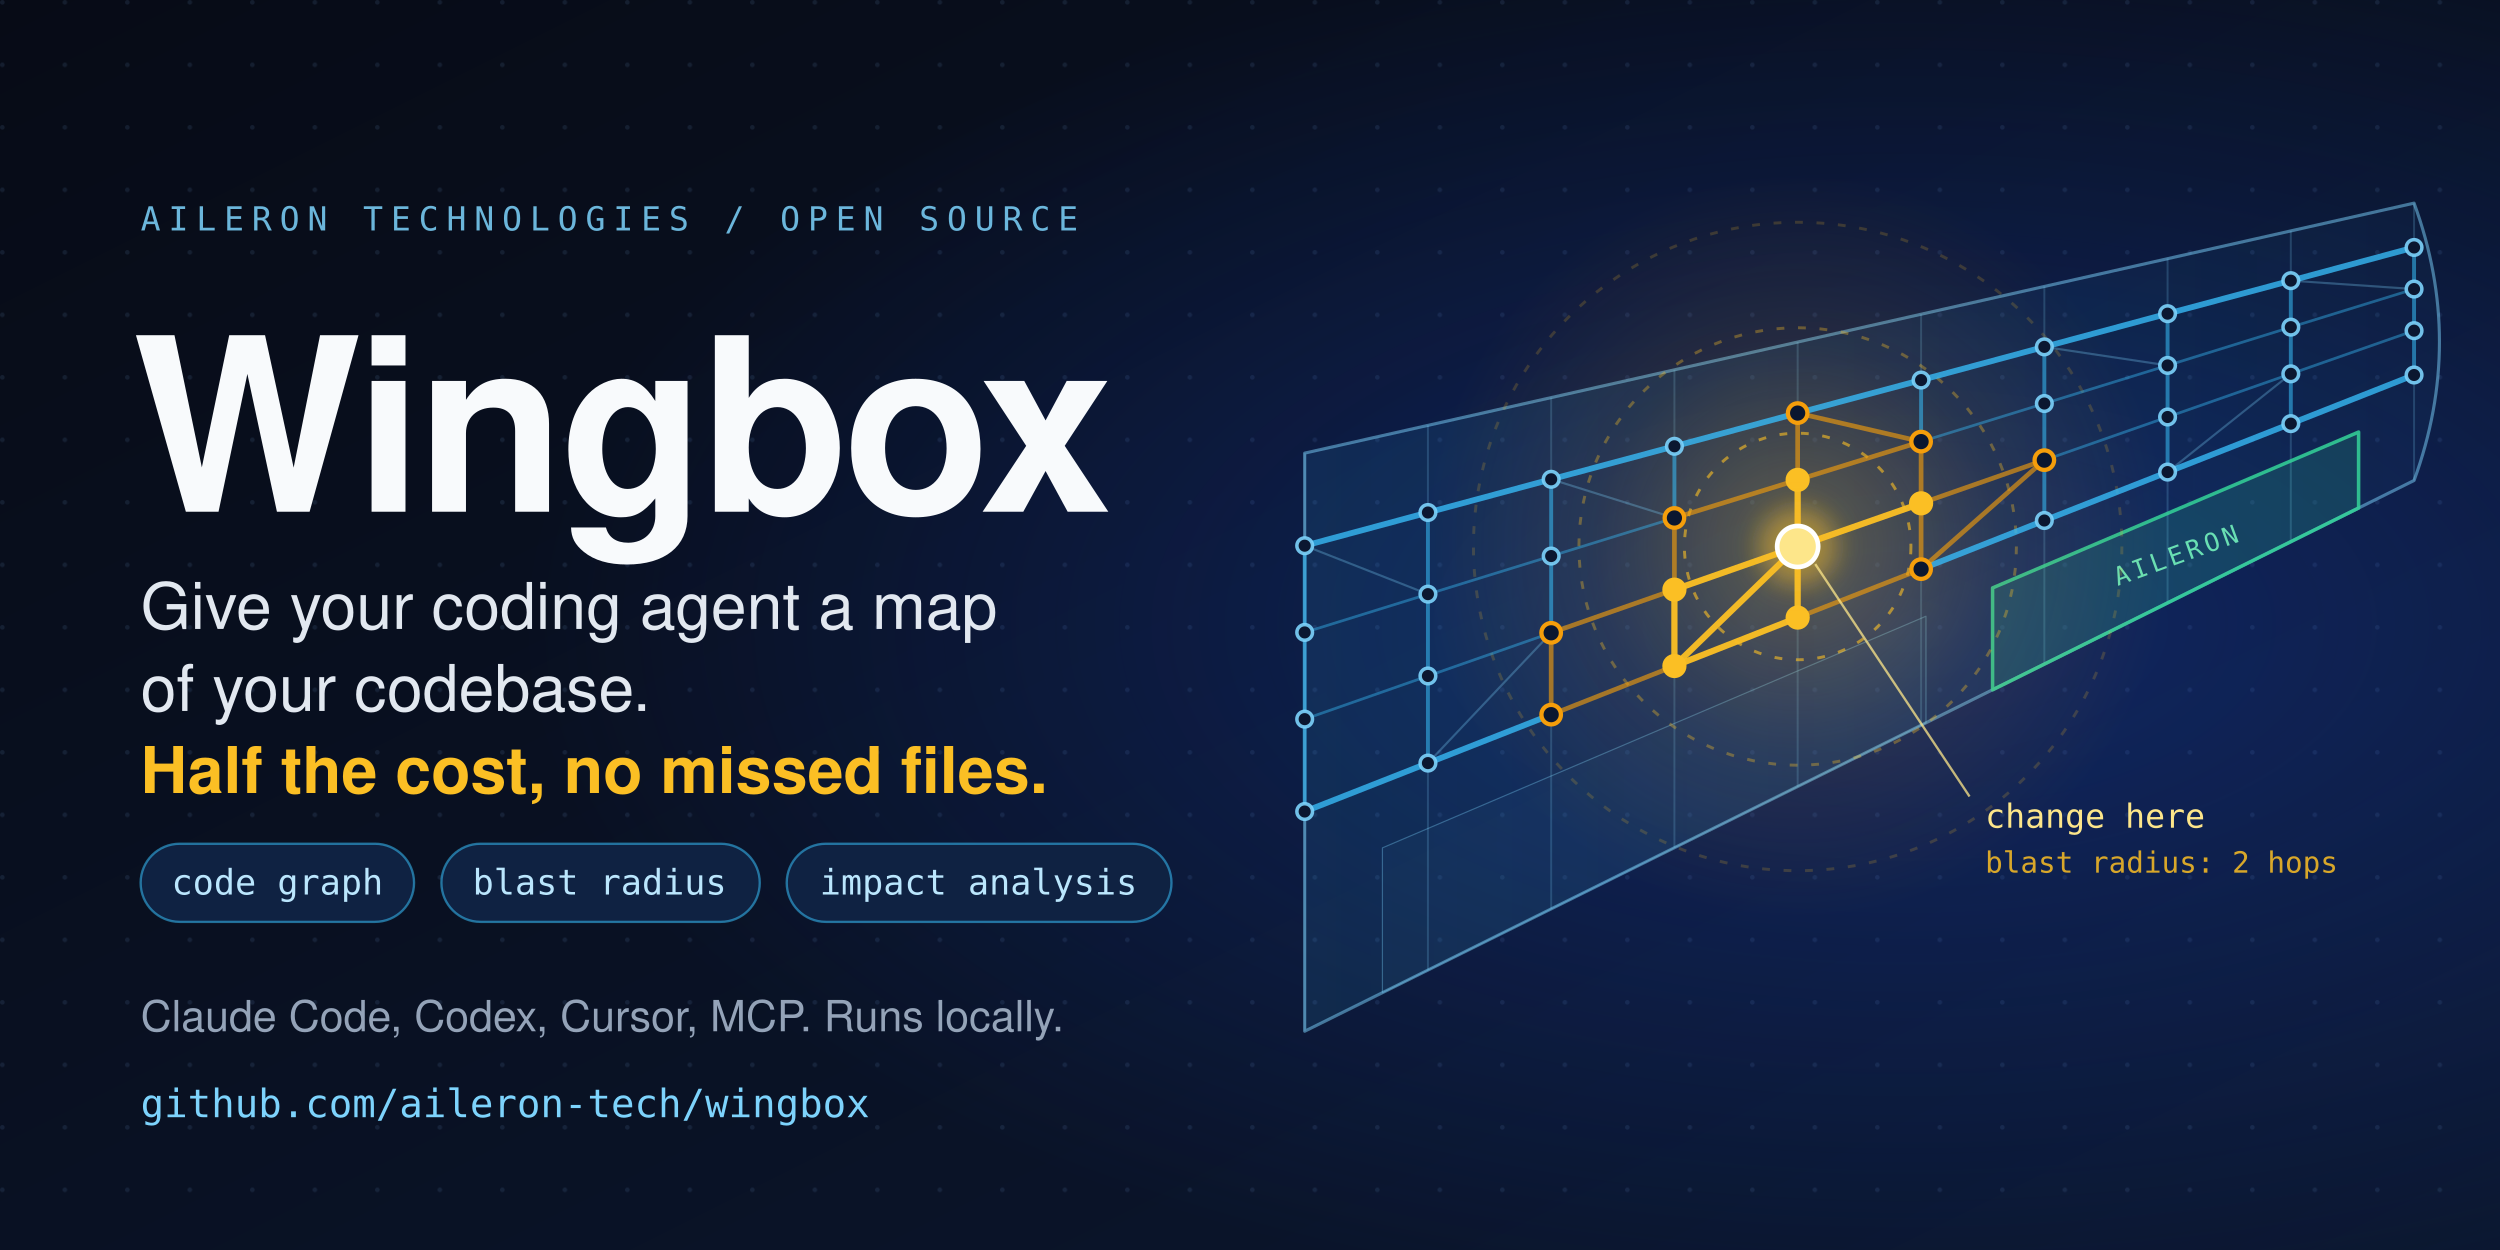
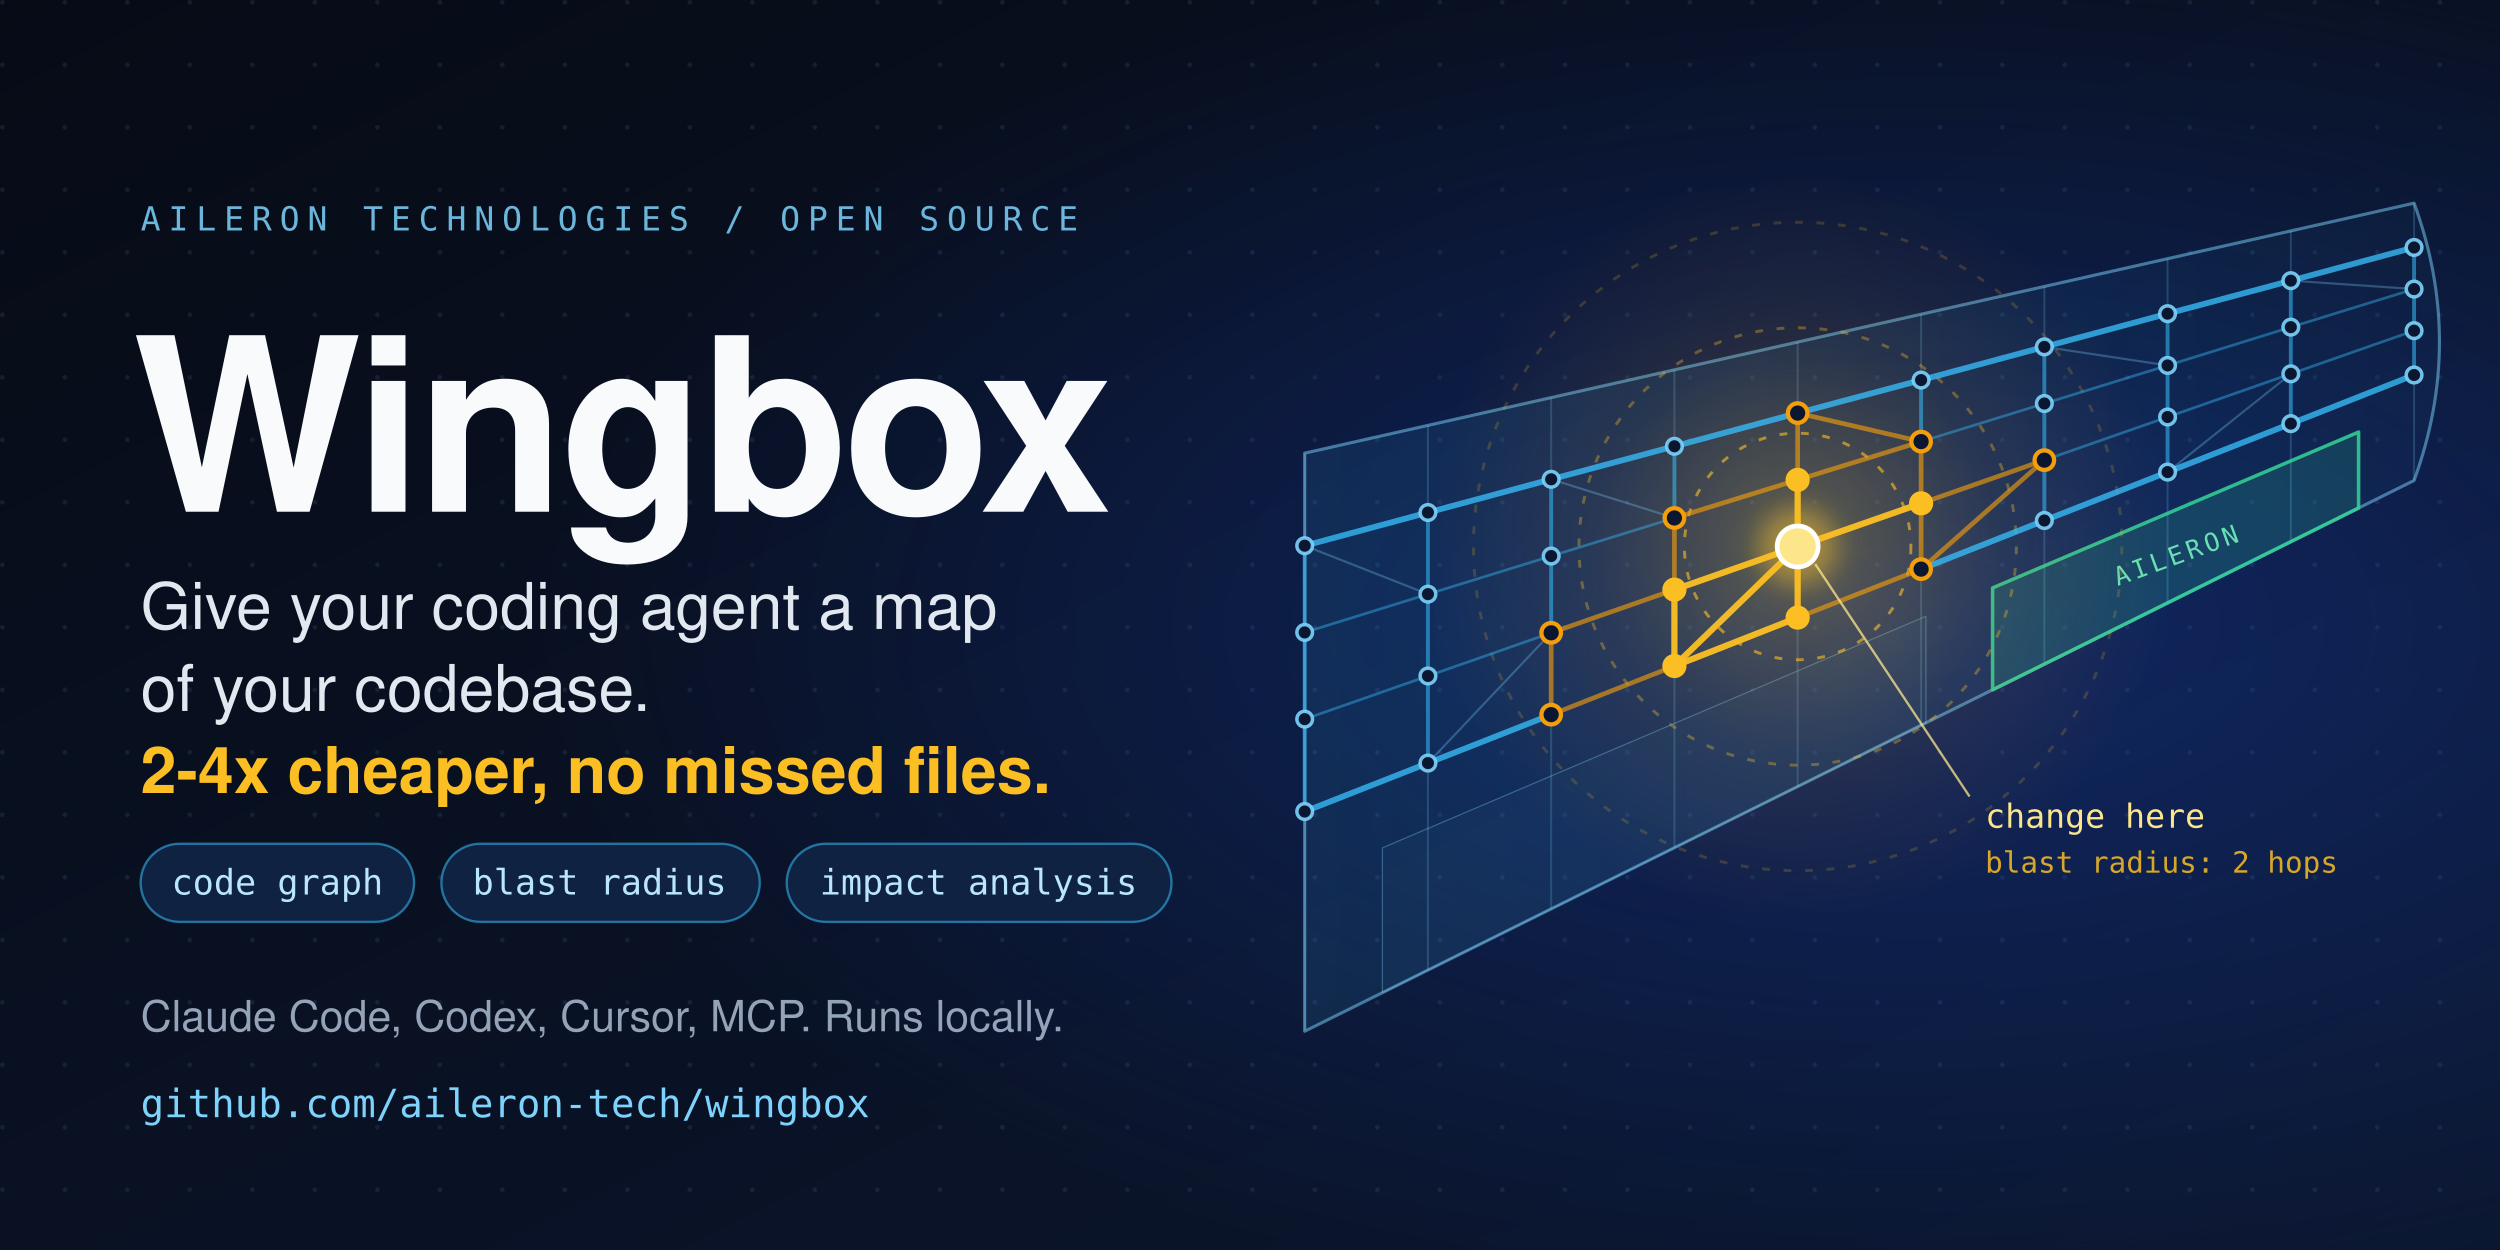
<svg xmlns="http://www.w3.org/2000/svg" width="1280" height="640" viewBox="0 0 1280 640">
  <defs>
    <linearGradient id="bg" x1="0" y1="0" x2="1" y2="1">
      <stop offset="0" stop-color="#070b16" />
      <stop offset="1" stop-color="#0b1730" />
    </linearGradient>
    <radialGradient id="glow" cx="0.76" cy="0.5" r="0.55">
      <stop offset="0" stop-color="#1d4ed8" stop-opacity="0.34" />
      <stop offset="1" stop-color="#1d4ed8" stop-opacity="0" />
    </radialGradient>
    <radialGradient id="blast" cx="0.5" cy="0.5" r="0.5">
      <stop offset="0" stop-color="#fbbf24" stop-opacity="0.34" />
      <stop offset="0.55" stop-color="#f59e0b" stop-opacity="0.10" />
      <stop offset="1" stop-color="#f59e0b" stop-opacity="0" />
    </radialGradient>
    <linearGradient id="skin" x1="0" y1="0" x2="1" y2="0">
      <stop offset="0" stop-color="#38bdf8" stop-opacity="0.10" />
      <stop offset="1" stop-color="#38bdf8" stop-opacity="0.03" />
    </linearGradient>
    <pattern id="dots" width="32" height="32" patternUnits="userSpaceOnUse">
      <circle cx="1.2" cy="1.2" r="1.2" fill="#93c5fd" fill-opacity="0.10" />
    </pattern>
    <filter id="soft" x="-50%" y="-50%" width="200%" height="200%">
      <feGaussianBlur stdDeviation="6" />
    </filter>
  </defs>
  <rect width="1280" height="640" fill="url(#bg)" />
  <rect width="1280" height="640" fill="url(#dots)" />
  <rect width="1280" height="640" fill="url(#glow)" />
  <path d="M668.0,232.0 L1236.0,104.0 Q1262.0,175.0 1236.0,246.0 L668.0,528.0 Z" fill="url(#skin)" stroke="#7dd3fc" stroke-opacity="0.50" stroke-width="1.6" stroke-linejoin="round" />
  <path d="M668.0,232.0 L668.0,279.4 M668.0,415.5 L668.0,528.0" stroke="#7dd3fc" stroke-opacity="0.20" stroke-width="1" />
  <path d="M731.1,217.8 L731.1,262.4 M731.1,390.7 L731.1,496.7" stroke="#7dd3fc" stroke-opacity="0.20" stroke-width="1" />
  <path d="M794.2,203.6 L794.2,245.4 M794.2,365.9 L794.2,465.3" stroke="#7dd3fc" stroke-opacity="0.20" stroke-width="1" />
  <path d="M857.3,189.3 L857.3,228.5 M857.3,341.0 L857.3,434.0" stroke="#7dd3fc" stroke-opacity="0.20" stroke-width="1" />
  <path d="M920.4,175.1 L920.4,211.5 M920.4,316.2 L920.4,402.7" stroke="#7dd3fc" stroke-opacity="0.20" stroke-width="1" />
  <path d="M983.6,160.9 L983.6,194.6 M983.6,291.4 L983.6,371.3" stroke="#7dd3fc" stroke-opacity="0.20" stroke-width="1" />
  <path d="M1046.7,146.7 L1046.7,177.6 M1046.7,266.5 L1046.7,340.0" stroke="#7dd3fc" stroke-opacity="0.20" stroke-width="1" />
  <path d="M1109.8,132.4 L1109.8,160.6 M1109.8,241.7 L1109.8,308.7" stroke="#7dd3fc" stroke-opacity="0.20" stroke-width="1" />
  <path d="M1172.9,118.2 L1172.9,143.7 M1172.9,216.9 L1172.9,277.3" stroke="#7dd3fc" stroke-opacity="0.20" stroke-width="1" />
  <path d="M1236.0,104.0 L1236.0,126.7 M1236.0,192.0 L1236.0,246.0" stroke="#7dd3fc" stroke-opacity="0.20" stroke-width="1" />
  <polygon points="707.8,434.1 986.1,315.5 986.1,370.1 707.8,508.3" fill="#7dd3fc" fill-opacity="0.03" stroke="#7dd3fc" stroke-opacity="0.35" stroke-width="0.6" stroke-linejoin="round" />
  <polygon points="1020.2,301.0 1207.6,221.2 1207.6,260.1 1020.2,353.2" fill="#34d399" fill-opacity="0.16" stroke="#34d399" stroke-opacity="0.85" stroke-width="1.8" stroke-linejoin="round" />
  <text x="1113.9" y="288.9" text-anchor="middle" font-family="GeistMono NF, Menlo, monospace" font-size="13" letter-spacing="2" fill="#6ee7b7" fill-opacity="0.95" transform="rotate(-20 1113.9 283.9)">AILERON</text>
  <circle cx="920.4" cy="279.8" r="190" fill="url(#blast)" />
  <circle cx="920.4" cy="279.8" r="58" fill="none" stroke="#fbbf24" stroke-opacity="0.6" stroke-width="1.5" stroke-dasharray="4 7" />
  <circle cx="920.4" cy="279.8" r="112" fill="none" stroke="#fbbf24" stroke-opacity="0.34" stroke-width="1.5" stroke-dasharray="4 7" />
  <circle cx="920.4" cy="279.8" r="166" fill="none" stroke="#fbbf24" stroke-opacity="0.18" stroke-width="1.5" stroke-dasharray="4 7" />
  <path d="M1236.0,126.7 L1236.0,148.0" stroke="#38bdf8" stroke-opacity="0.55" stroke-width="2.0" stroke-linecap="round" />
  <path d="M1172.9,143.7 L1236.0,126.7" stroke="#38bdf8" stroke-opacity="0.78" stroke-width="3.0" stroke-linecap="round" />
  <path d="M1172.9,143.7 L1172.9,167.5" stroke="#38bdf8" stroke-opacity="0.55" stroke-width="2.0" stroke-linecap="round" />
  <path d="M1236.0,148.0 L1236.0,169.3" stroke="#38bdf8" stroke-opacity="0.55" stroke-width="2.0" stroke-linecap="round" />
  <path d="M1236.0,169.3 L1236.0,192.0" stroke="#38bdf8" stroke-opacity="0.55" stroke-width="2.0" stroke-linecap="round" />
  <path d="M1109.8,160.6 L1172.9,143.7" stroke="#38bdf8" stroke-opacity="0.78" stroke-width="3.0" stroke-linecap="round" />
  <path d="M1172.9,167.5 L1236.0,148.0" stroke="#38bdf8" stroke-opacity="0.42" stroke-width="1.4" stroke-linecap="round" />
  <path d="M1172.9,216.9 L1236.0,192.0" stroke="#38bdf8" stroke-opacity="0.78" stroke-width="3.0" stroke-linecap="round" />
  <path d="M1172.9,143.7 L1236.0,148.0" stroke="#7dd3fc" stroke-opacity="0.3" stroke-width="1.1" stroke-linecap="round" />
  <path d="M668.0,279.4 L668.0,323.8" stroke="#38bdf8" stroke-opacity="0.55" stroke-width="2.0" stroke-linecap="round" />
  <path d="M668.0,323.8 L668.0,368.2" stroke="#38bdf8" stroke-opacity="0.55" stroke-width="2.0" stroke-linecap="round" />
  <path d="M1109.8,160.6 L1109.8,187.1" stroke="#38bdf8" stroke-opacity="0.55" stroke-width="2.0" stroke-linecap="round" />
  <path d="M1172.9,167.5 L1172.9,191.4" stroke="#38bdf8" stroke-opacity="0.55" stroke-width="2.0" stroke-linecap="round" />
  <path d="M1172.9,191.4 L1172.9,216.9" stroke="#38bdf8" stroke-opacity="0.55" stroke-width="2.0" stroke-linecap="round" />
  <path d="M668.0,279.4 L731.1,262.4" stroke="#38bdf8" stroke-opacity="0.78" stroke-width="3.0" stroke-linecap="round" />
  <path d="M1046.7,177.6 L1109.8,160.6" stroke="#38bdf8" stroke-opacity="0.78" stroke-width="3.0" stroke-linecap="round" />
  <path d="M668.0,323.8 L731.1,304.2" stroke="#38bdf8" stroke-opacity="0.42" stroke-width="1.4" stroke-linecap="round" />
  <path d="M1109.8,187.1 L1172.9,167.5" stroke="#38bdf8" stroke-opacity="0.42" stroke-width="1.4" stroke-linecap="round" />
  <path d="M1172.9,191.4 L1236.0,169.3" stroke="#38bdf8" stroke-opacity="0.42" stroke-width="1.4" stroke-linecap="round" />
  <path d="M1109.8,241.7 L1172.9,216.9" stroke="#38bdf8" stroke-opacity="0.78" stroke-width="3.0" stroke-linecap="round" />
  <path d="M668.0,279.4 L731.1,304.2" stroke="#7dd3fc" stroke-opacity="0.3" stroke-width="1.1" stroke-linecap="round" />
  <path d="M668.0,368.2 L668.0,415.5" stroke="#38bdf8" stroke-opacity="0.55" stroke-width="2.0" stroke-linecap="round" />
  <path d="M731.1,262.4 L731.1,304.2" stroke="#38bdf8" stroke-opacity="0.55" stroke-width="2.0" stroke-linecap="round" />
  <path d="M731.1,304.2 L731.1,346.1" stroke="#38bdf8" stroke-opacity="0.55" stroke-width="2.0" stroke-linecap="round" />
  <path d="M1046.7,177.6 L1046.7,206.6" stroke="#38bdf8" stroke-opacity="0.55" stroke-width="2.0" stroke-linecap="round" />
  <path d="M1109.8,187.1 L1109.8,213.5" stroke="#38bdf8" stroke-opacity="0.55" stroke-width="2.0" stroke-linecap="round" />
  <path d="M1109.8,213.5 L1109.8,241.7" stroke="#38bdf8" stroke-opacity="0.55" stroke-width="2.0" stroke-linecap="round" />
  <path d="M731.1,262.4 L794.2,245.4" stroke="#38bdf8" stroke-opacity="0.78" stroke-width="3.0" stroke-linecap="round" />
  <path d="M983.6,194.6 L1046.7,177.6" stroke="#38bdf8" stroke-opacity="0.78" stroke-width="3.0" stroke-linecap="round" />
  <path d="M731.1,304.2 L794.2,284.7" stroke="#38bdf8" stroke-opacity="0.42" stroke-width="1.4" stroke-linecap="round" />
  <path d="M1046.7,206.6 L1109.8,187.1" stroke="#38bdf8" stroke-opacity="0.42" stroke-width="1.4" stroke-linecap="round" />
  <path d="M668.0,368.2 L731.1,346.1" stroke="#38bdf8" stroke-opacity="0.42" stroke-width="1.4" stroke-linecap="round" />
  <path d="M1109.8,213.5 L1172.9,191.4" stroke="#38bdf8" stroke-opacity="0.42" stroke-width="1.4" stroke-linecap="round" />
  <path d="M668.0,415.5 L731.1,390.7" stroke="#38bdf8" stroke-opacity="0.78" stroke-width="3.0" stroke-linecap="round" />
  <path d="M1046.7,266.5 L1109.8,241.7" stroke="#38bdf8" stroke-opacity="0.78" stroke-width="3.0" stroke-linecap="round" />
  <path d="M1046.7,177.6 L1109.8,187.1" stroke="#7dd3fc" stroke-opacity="0.3" stroke-width="1.1" stroke-linecap="round" />
  <path d="M1109.8,241.7 L1172.9,191.4" stroke="#7dd3fc" stroke-opacity="0.3" stroke-width="1.1" stroke-linecap="round" />
  <path d="M731.1,346.1 L731.1,390.7" stroke="#38bdf8" stroke-opacity="0.55" stroke-width="2.0" stroke-linecap="round" />
  <path d="M794.2,245.4 L794.2,284.7" stroke="#38bdf8" stroke-opacity="0.55" stroke-width="2.0" stroke-linecap="round" />
  <path d="M794.2,284.7 L794.2,324.0" stroke="#38bdf8" stroke-opacity="0.55" stroke-width="2.0" stroke-linecap="round" />
  <path d="M857.3,228.5 L857.3,265.2" stroke="#38bdf8" stroke-opacity="0.55" stroke-width="2.0" stroke-linecap="round" />
  <path d="M983.6,194.6 L983.6,226.1" stroke="#38bdf8" stroke-opacity="0.55" stroke-width="2.0" stroke-linecap="round" />
  <path d="M1046.7,206.6 L1046.7,235.6" stroke="#38bdf8" stroke-opacity="0.55" stroke-width="2.0" stroke-linecap="round" />
  <path d="M1046.7,235.6 L1046.7,266.5" stroke="#38bdf8" stroke-opacity="0.55" stroke-width="2.0" stroke-linecap="round" />
  <path d="M794.2,245.4 L857.3,228.5" stroke="#38bdf8" stroke-opacity="0.78" stroke-width="3.0" stroke-linecap="round" />
  <path d="M857.3,228.5 L920.4,211.5" stroke="#38bdf8" stroke-opacity="0.78" stroke-width="3.0" stroke-linecap="round" />
  <path d="M920.4,211.5 L983.6,194.6" stroke="#38bdf8" stroke-opacity="0.78" stroke-width="3.0" stroke-linecap="round" />
  <path d="M794.2,284.7 L857.3,265.2" stroke="#38bdf8" stroke-opacity="0.42" stroke-width="1.4" stroke-linecap="round" />
  <path d="M983.6,226.1 L1046.7,206.6" stroke="#38bdf8" stroke-opacity="0.42" stroke-width="1.4" stroke-linecap="round" />
  <path d="M731.1,346.1 L794.2,324.0" stroke="#38bdf8" stroke-opacity="0.42" stroke-width="1.4" stroke-linecap="round" />
  <path d="M1046.7,235.6 L1109.8,213.5" stroke="#38bdf8" stroke-opacity="0.42" stroke-width="1.4" stroke-linecap="round" />
  <path d="M731.1,390.7 L794.2,365.9" stroke="#38bdf8" stroke-opacity="0.78" stroke-width="3.0" stroke-linecap="round" />
  <path d="M983.6,291.4 L1046.7,266.5" stroke="#38bdf8" stroke-opacity="0.78" stroke-width="3.0" stroke-linecap="round" />
  <path d="M731.1,390.7 L794.2,324.0" stroke="#7dd3fc" stroke-opacity="0.3" stroke-width="1.1" stroke-linecap="round" />
  <path d="M794.2,245.4 L857.3,265.2" stroke="#7dd3fc" stroke-opacity="0.3" stroke-width="1.1" stroke-linecap="round" />
  <path d="M794.2,324.0 L794.2,365.9" stroke="#f59e0b" stroke-opacity="0.62" stroke-width="2.4" stroke-linecap="round" />
  <path d="M857.3,265.2 L857.3,301.9" stroke="#f59e0b" stroke-opacity="0.62" stroke-width="2.4" stroke-linecap="round" />
  <path d="M920.4,211.5 L920.4,245.7" stroke="#f59e0b" stroke-opacity="0.62" stroke-width="2.4" stroke-linecap="round" />
  <path d="M983.6,226.1 L983.6,257.7" stroke="#f59e0b" stroke-opacity="0.62" stroke-width="2.4" stroke-linecap="round" />
  <path d="M983.6,257.7 L983.6,291.4" stroke="#f59e0b" stroke-opacity="0.62" stroke-width="2.4" stroke-linecap="round" />
  <path d="M857.3,265.2 L920.4,245.7" stroke="#f59e0b" stroke-opacity="0.62" stroke-width="2.4" stroke-linecap="round" />
  <path d="M920.4,245.7 L983.6,226.1" stroke="#f59e0b" stroke-opacity="0.62" stroke-width="2.4" stroke-linecap="round" />
  <path d="M794.2,324.0 L857.3,301.9" stroke="#f59e0b" stroke-opacity="0.62" stroke-width="2.4" stroke-linecap="round" />
  <path d="M983.6,257.7 L1046.7,235.6" stroke="#f59e0b" stroke-opacity="0.62" stroke-width="2.4" stroke-linecap="round" />
  <path d="M794.2,365.9 L857.3,341.0" stroke="#f59e0b" stroke-opacity="0.62" stroke-width="2.4" stroke-linecap="round" />
  <path d="M920.4,316.2 L983.6,291.4" stroke="#f59e0b" stroke-opacity="0.62" stroke-width="2.4" stroke-linecap="round" />
  <path d="M920.4,211.5 L983.6,226.1" stroke="#f59e0b" stroke-opacity="0.62" stroke-width="2.4" stroke-linecap="round" />
  <path d="M983.6,291.4 L1046.7,235.6" stroke="#f59e0b" stroke-opacity="0.62" stroke-width="2.4" stroke-linecap="round" />
  <path d="M857.3,301.9 L857.3,341.0" stroke="#fbbf24" stroke-opacity="0.95" stroke-width="3.2" stroke-linecap="round" />
  <path d="M920.4,245.7 L920.4,279.8" stroke="#fbbf24" stroke-opacity="0.95" stroke-width="3.2" stroke-linecap="round" />
  <path d="M920.4,279.8 L920.4,316.2" stroke="#fbbf24" stroke-opacity="0.95" stroke-width="3.2" stroke-linecap="round" />
  <path d="M857.3,301.9 L920.4,279.8" stroke="#fbbf24" stroke-opacity="0.95" stroke-width="3.2" stroke-linecap="round" />
  <path d="M920.4,279.8 L983.6,257.7" stroke="#fbbf24" stroke-opacity="0.95" stroke-width="3.2" stroke-linecap="round" />
  <path d="M857.3,341.0 L920.4,316.2" stroke="#fbbf24" stroke-opacity="0.95" stroke-width="3.2" stroke-linecap="round" />
  <path d="M857.3,341.0 L920.4,279.8" stroke="#fbbf24" stroke-opacity="0.95" stroke-width="3.2" stroke-linecap="round" />
  <circle cx="668.0" cy="279.4" r="4" fill="#0b1730" stroke="#7dd3fc" stroke-opacity="0.9" stroke-width="1.8" />
  <circle cx="668.0" cy="323.8" r="4" fill="#0b1730" stroke="#7dd3fc" stroke-opacity="0.9" stroke-width="1.8" />
  <circle cx="668.0" cy="368.2" r="4" fill="#0b1730" stroke="#7dd3fc" stroke-opacity="0.9" stroke-width="1.8" />
  <circle cx="668.0" cy="415.5" r="4" fill="#0b1730" stroke="#7dd3fc" stroke-opacity="0.9" stroke-width="1.8" />
  <circle cx="731.1" cy="262.4" r="4" fill="#0b1730" stroke="#7dd3fc" stroke-opacity="0.9" stroke-width="1.8" />
  <circle cx="731.1" cy="304.2" r="4" fill="#0b1730" stroke="#7dd3fc" stroke-opacity="0.9" stroke-width="1.8" />
  <circle cx="731.1" cy="346.1" r="4" fill="#0b1730" stroke="#7dd3fc" stroke-opacity="0.9" stroke-width="1.8" />
  <circle cx="731.1" cy="390.7" r="4" fill="#0b1730" stroke="#7dd3fc" stroke-opacity="0.9" stroke-width="1.8" />
  <circle cx="794.2" cy="245.4" r="4" fill="#0b1730" stroke="#7dd3fc" stroke-opacity="0.9" stroke-width="1.8" />
  <circle cx="794.2" cy="284.7" r="4" fill="#0b1730" stroke="#7dd3fc" stroke-opacity="0.9" stroke-width="1.8" />
  <circle cx="794.2" cy="324.0" r="5" fill="#0b1730" stroke="#f59e0b" stroke-width="2.2" />
  <circle cx="794.2" cy="365.9" r="5" fill="#0b1730" stroke="#f59e0b" stroke-width="2.2" />
  <circle cx="857.3" cy="228.5" r="4" fill="#0b1730" stroke="#7dd3fc" stroke-opacity="0.9" stroke-width="1.8" />
  <circle cx="857.3" cy="265.2" r="5" fill="#0b1730" stroke="#f59e0b" stroke-width="2.2" />
  <circle cx="857.3" cy="301.9" r="6.2" fill="#fbbf24" />
  <circle cx="857.3" cy="341.0" r="6.2" fill="#fbbf24" />
  <circle cx="920.4" cy="211.5" r="5" fill="#0b1730" stroke="#f59e0b" stroke-width="2.2" />
  <circle cx="920.4" cy="245.7" r="6.2" fill="#fbbf24" />
  <circle cx="920.4" cy="316.2" r="6.2" fill="#fbbf24" />
  <circle cx="983.6" cy="194.6" r="4" fill="#0b1730" stroke="#7dd3fc" stroke-opacity="0.9" stroke-width="1.8" />
  <circle cx="983.6" cy="226.1" r="5" fill="#0b1730" stroke="#f59e0b" stroke-width="2.2" />
  <circle cx="983.6" cy="257.7" r="6.2" fill="#fbbf24" />
  <circle cx="983.6" cy="291.4" r="5" fill="#0b1730" stroke="#f59e0b" stroke-width="2.2" />
  <circle cx="1046.7" cy="177.6" r="4" fill="#0b1730" stroke="#7dd3fc" stroke-opacity="0.9" stroke-width="1.8" />
  <circle cx="1046.7" cy="206.6" r="4" fill="#0b1730" stroke="#7dd3fc" stroke-opacity="0.9" stroke-width="1.8" />
  <circle cx="1046.7" cy="235.6" r="5" fill="#0b1730" stroke="#f59e0b" stroke-width="2.2" />
  <circle cx="1046.7" cy="266.5" r="4" fill="#0b1730" stroke="#7dd3fc" stroke-opacity="0.9" stroke-width="1.8" />
  <circle cx="1109.8" cy="160.6" r="4" fill="#0b1730" stroke="#7dd3fc" stroke-opacity="0.9" stroke-width="1.8" />
  <circle cx="1109.8" cy="187.1" r="4" fill="#0b1730" stroke="#7dd3fc" stroke-opacity="0.9" stroke-width="1.8" />
  <circle cx="1109.8" cy="213.5" r="4" fill="#0b1730" stroke="#7dd3fc" stroke-opacity="0.9" stroke-width="1.8" />
  <circle cx="1109.8" cy="241.7" r="4" fill="#0b1730" stroke="#7dd3fc" stroke-opacity="0.9" stroke-width="1.8" />
  <circle cx="1172.9" cy="143.7" r="4" fill="#0b1730" stroke="#7dd3fc" stroke-opacity="0.9" stroke-width="1.8" />
  <circle cx="1172.9" cy="167.5" r="4" fill="#0b1730" stroke="#7dd3fc" stroke-opacity="0.9" stroke-width="1.8" />
  <circle cx="1172.9" cy="191.4" r="4" fill="#0b1730" stroke="#7dd3fc" stroke-opacity="0.9" stroke-width="1.8" />
  <circle cx="1172.9" cy="216.9" r="4" fill="#0b1730" stroke="#7dd3fc" stroke-opacity="0.9" stroke-width="1.8" />
  <circle cx="1236.0" cy="126.7" r="4" fill="#0b1730" stroke="#7dd3fc" stroke-opacity="0.9" stroke-width="1.8" />
  <circle cx="1236.0" cy="148.0" r="4" fill="#0b1730" stroke="#7dd3fc" stroke-opacity="0.9" stroke-width="1.8" />
  <circle cx="1236.0" cy="169.3" r="4" fill="#0b1730" stroke="#7dd3fc" stroke-opacity="0.9" stroke-width="1.8" />
  <circle cx="1236.0" cy="192.0" r="4" fill="#0b1730" stroke="#7dd3fc" stroke-opacity="0.9" stroke-width="1.8" />
  <circle cx="920.4" cy="279.8" r="20" fill="#fbbf24" fill-opacity="0.45" filter="url(#soft)" />
  <circle cx="920.4" cy="279.8" r="10.5" fill="#fde68a" stroke="#ffffff" stroke-width="2.4" />
  <path d="M929.4,288.8 L1008.4,407.8" stroke="#fde68a" stroke-opacity="0.75" stroke-width="1.2" />
  <text x="1016.4" y="423.8" font-family="GeistMono NF, Menlo, monospace" font-size="17" fill="#fde68a">change here</text>
  <text x="1016.4" y="446.8" font-family="GeistMono NF, Menlo, monospace" font-size="15" fill="#fbbf24" fill-opacity="0.85">blast radius: 2 hops</text>
  <text x="72" y="118" font-family="GeistMono NF, Menlo, monospace" font-size="17" letter-spacing="4" fill="#7dd3fc" fill-opacity="0.85">AILERON TECHNOLOGIES / OPEN SOURCE</text>
  <text x="68" y="262" font-family="Helvetica Neue, Helvetica, Arial, sans-serif" font-size="124" font-weight="700" letter-spacing="-3" fill="#f8fafc">Wingbox</text>
  <text x="72" y="322" font-family="Helvetica Neue, Helvetica, Arial, sans-serif" font-size="33" font-weight="500" fill="#e2e8f0">Give your coding agent a map</text>
  <text x="72" y="364" font-family="Helvetica Neue, Helvetica, Arial, sans-serif" font-size="33" font-weight="500" fill="#e2e8f0">of your codebase.</text>
-   <text x="72" y="406" font-family="Helvetica Neue, Helvetica, Arial, sans-serif" font-size="33" font-weight="700" fill="#fbbf24">Half the cost, no missed files.</text>
+   <text x="72" y="406" font-family="Helvetica Neue, Helvetica, Arial, sans-serif" font-size="33" font-weight="700" fill="#fbbf24">2-4x cheaper, no missed files.</text>
  <rect x="72" y="432" width="140" height="40" rx="20" fill="#0f2242" stroke="#38bdf8" stroke-opacity="0.55" stroke-width="1.2" />
  <text x="142" y="458" text-anchor="middle" font-family="GeistMono NF, Menlo, monospace" font-size="18" fill="#bae6fd">code graph</text>
  <rect x="226.0" y="432" width="163" height="40" rx="20" fill="#0f2242" stroke="#38bdf8" stroke-opacity="0.55" stroke-width="1.2" />
  <text x="307" y="458" text-anchor="middle" font-family="GeistMono NF, Menlo, monospace" font-size="18" fill="#bae6fd">blast radius</text>
  <rect x="402.8" y="432" width="197" height="40" rx="20" fill="#0f2242" stroke="#38bdf8" stroke-opacity="0.55" stroke-width="1.2" />
  <text x="501" y="458" text-anchor="middle" font-family="GeistMono NF, Menlo, monospace" font-size="18" fill="#bae6fd">impact analysis</text>
  <text x="72" y="528" font-family="Helvetica Neue, Helvetica, Arial, sans-serif" font-size="22" fill="#94a3b8">Claude Code, Codex, Cursor, MCP. Runs locally.</text>
  <text x="72" y="572" font-family="Menlo, Monaco, monospace" font-size="20" fill="#7dd3fc">github.com/aileron-tech/wingbox</text>
</svg>
